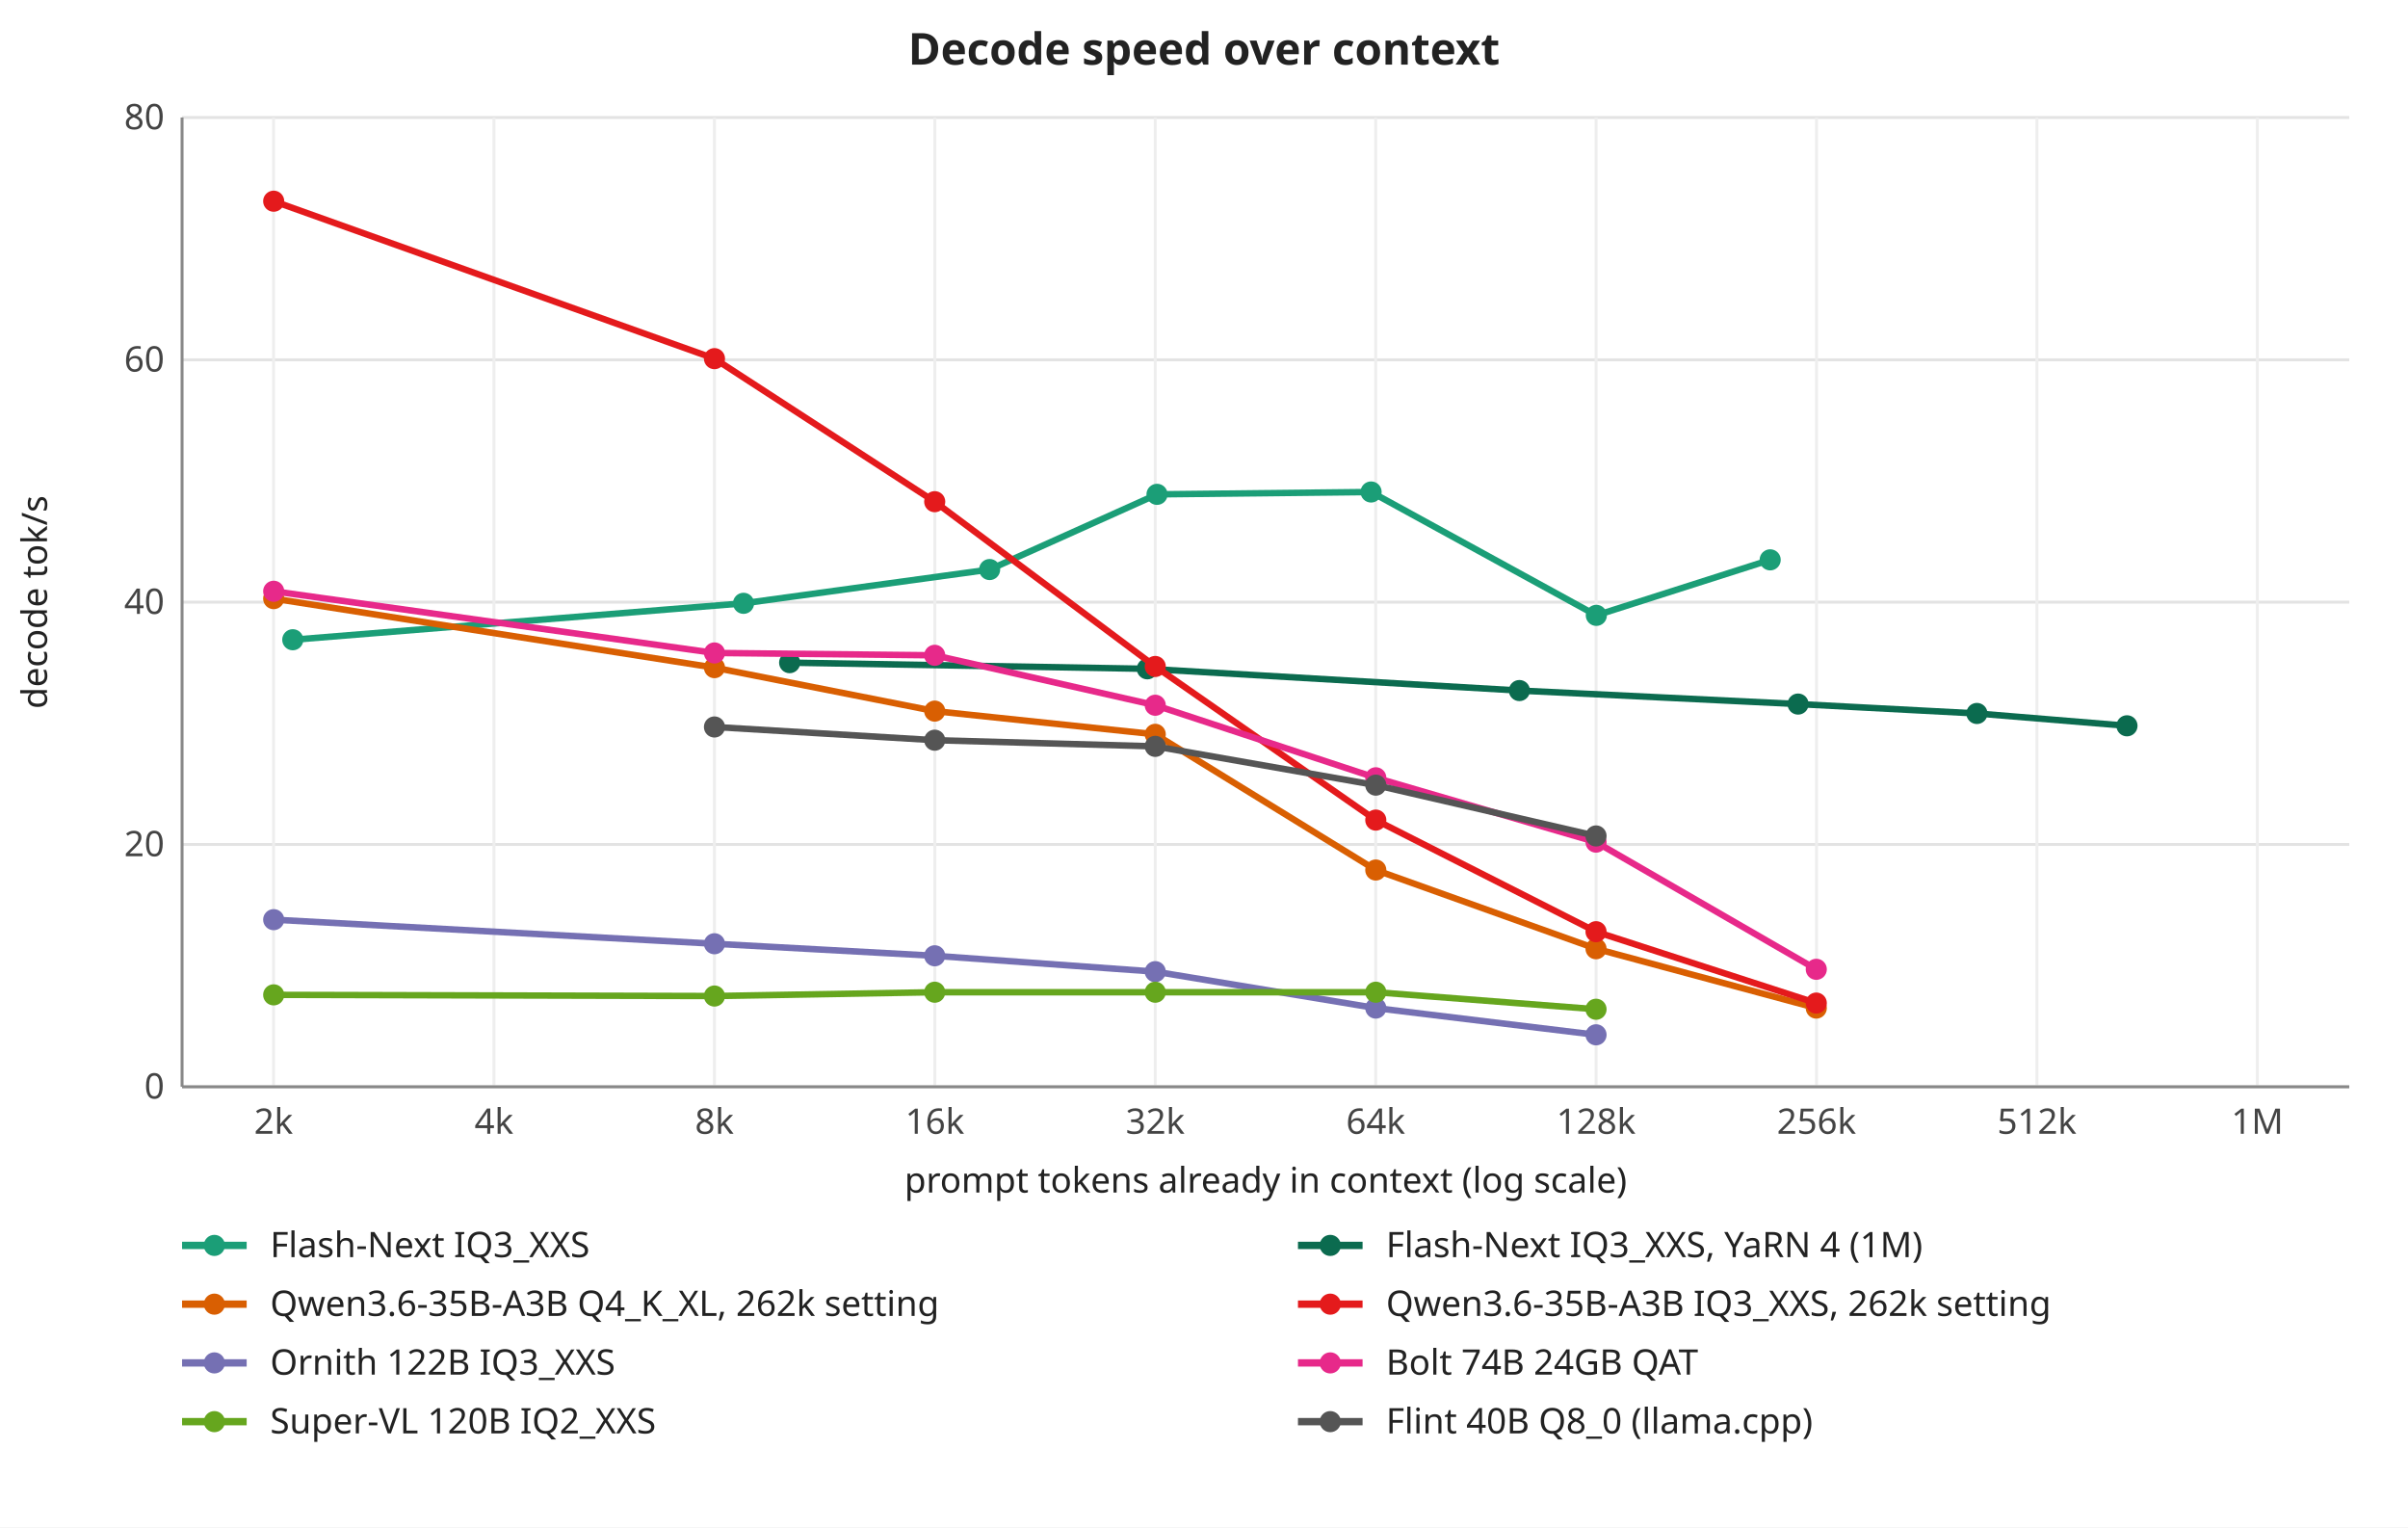
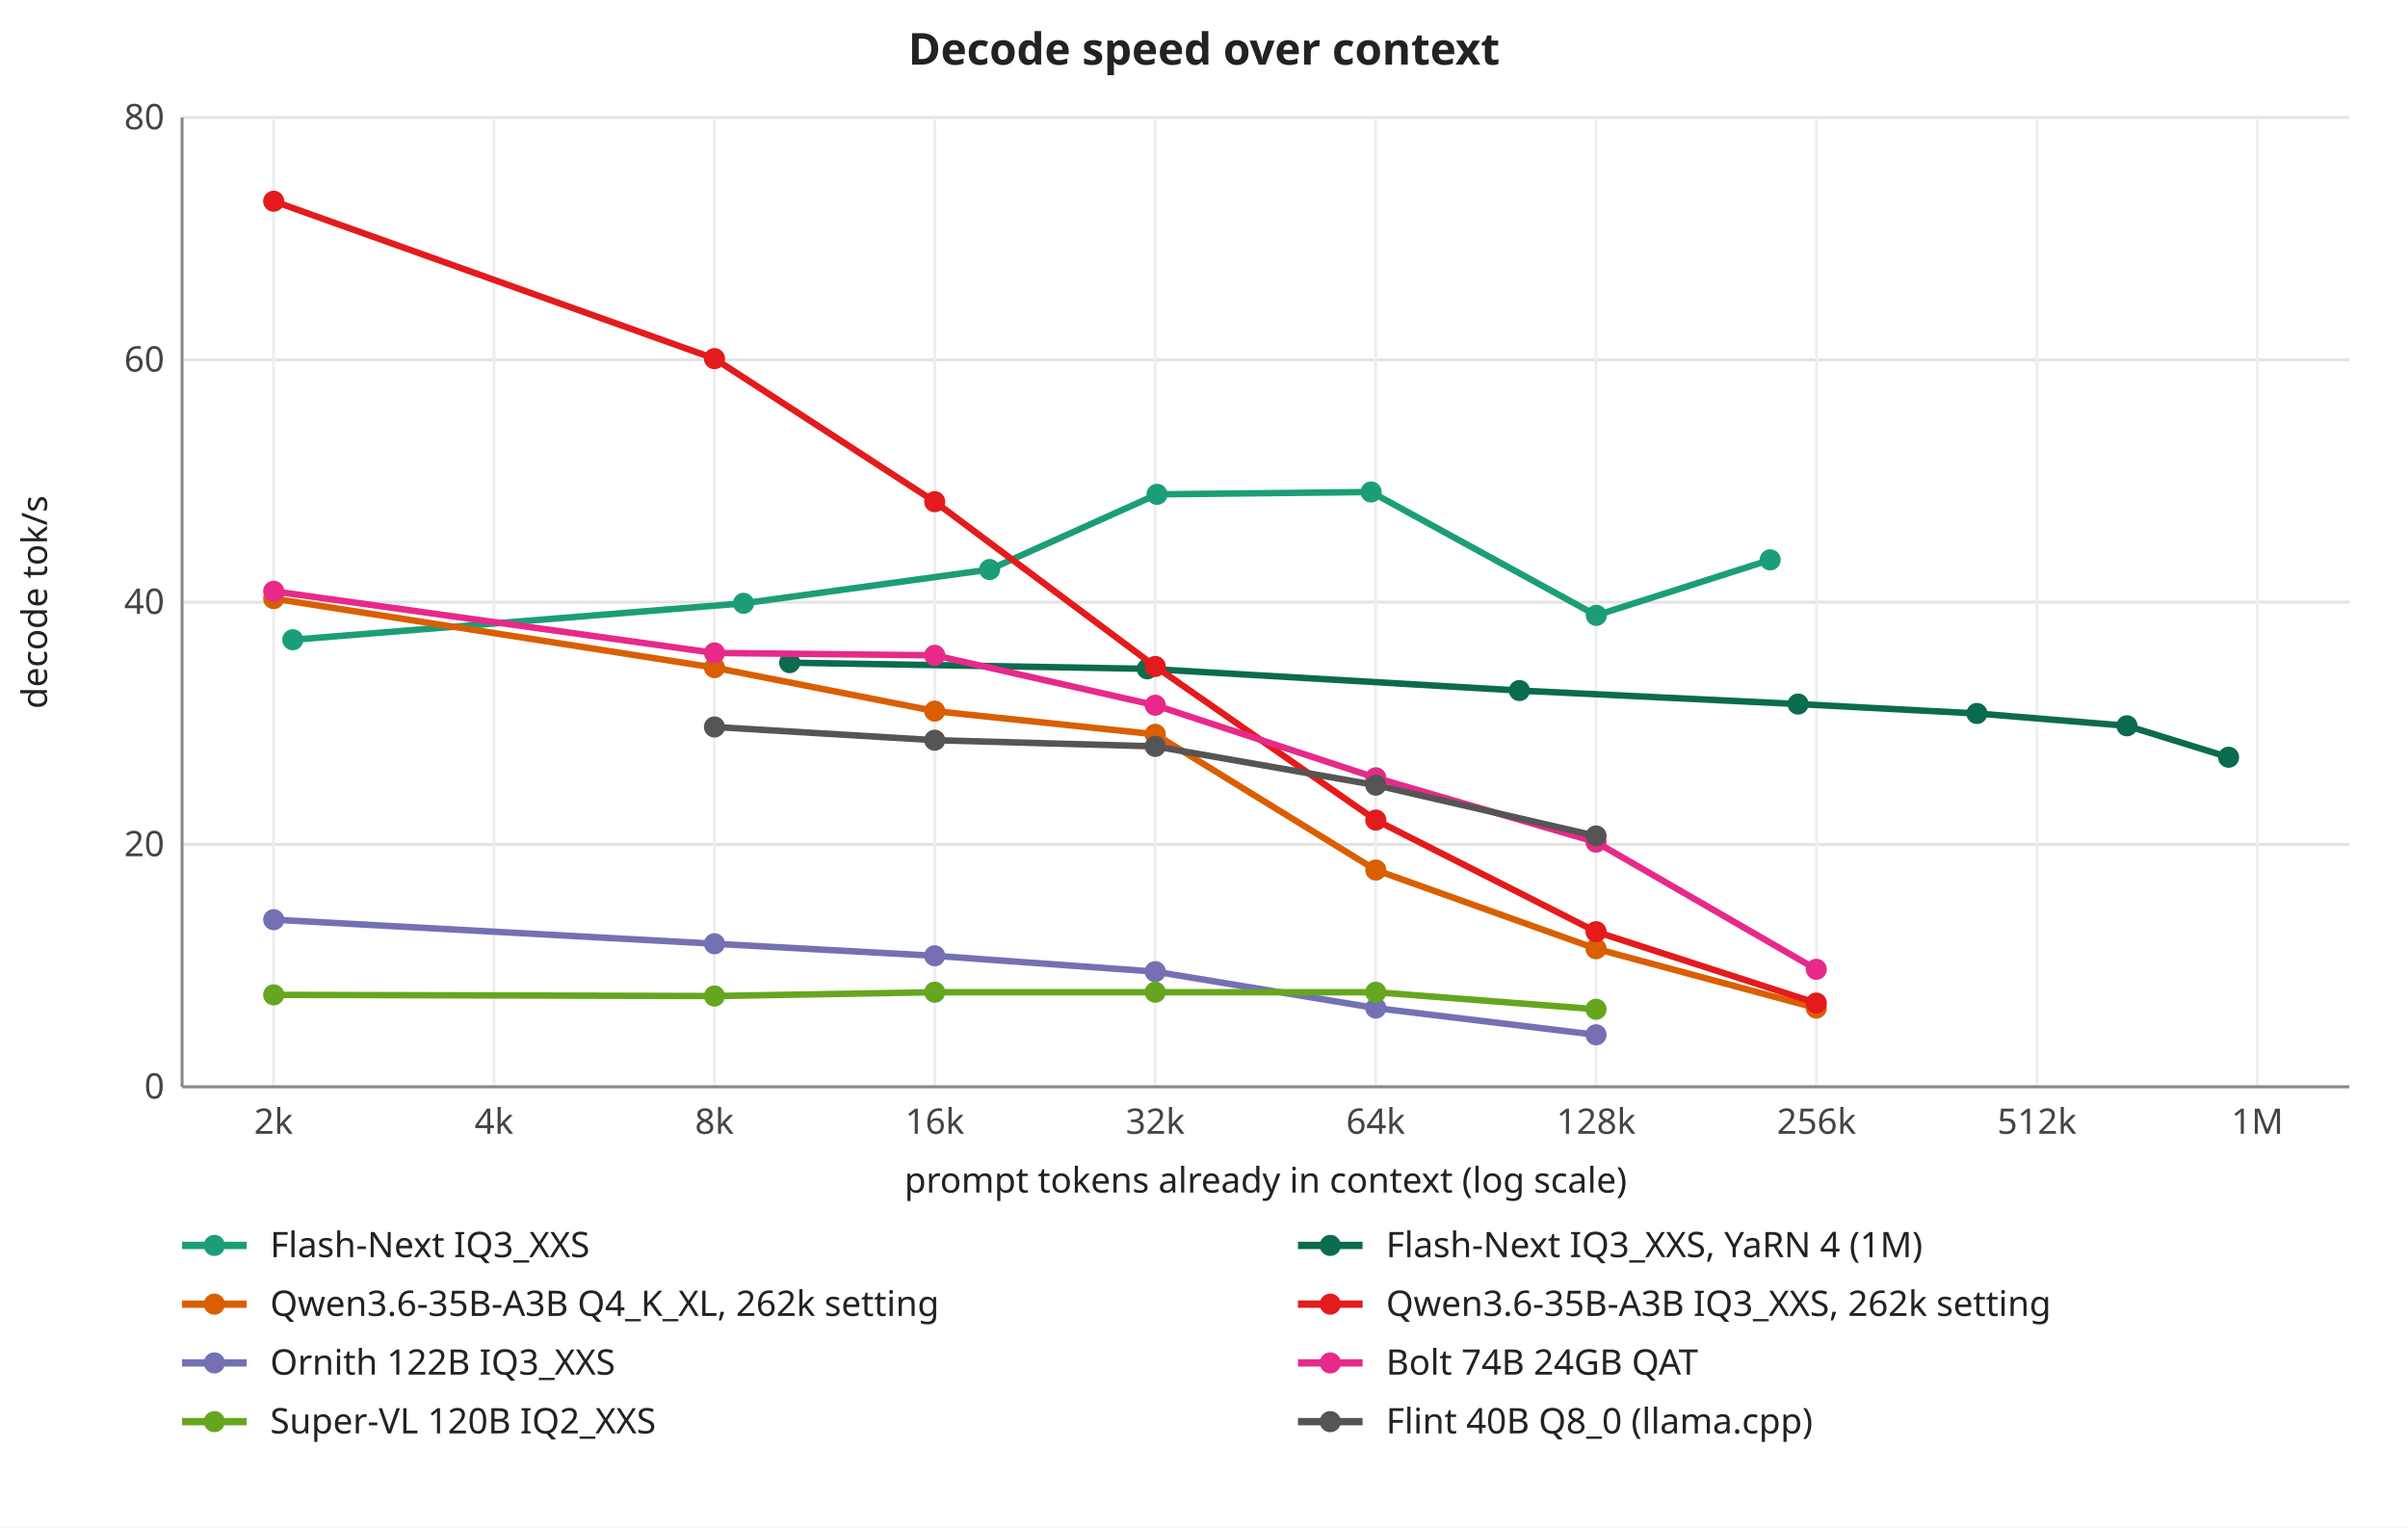
<svg xmlns="http://www.w3.org/2000/svg" viewBox="0 0 820 520" font-family="sans-serif" font-size="12">
  <rect width="820" height="520" fill="#ffffff" />
  <text x="410.0" y="22" text-anchor="middle" font-size="15" font-weight="bold" fill="#222">Decode speed over context</text>
  <line x1="62" x2="800" y1="370.0" y2="370.0" stroke="#e3e3e3" />
  <text x="56" y="374.0" text-anchor="end" fill="#444">0</text>
  <line x1="62" x2="800" y1="287.5" y2="287.5" stroke="#e3e3e3" />
  <text x="56" y="291.5" text-anchor="end" fill="#444">20</text>
  <line x1="62" x2="800" y1="205.0" y2="205.0" stroke="#e3e3e3" />
  <text x="56" y="209.0" text-anchor="end" fill="#444">40</text>
  <line x1="62" x2="800" y1="122.5" y2="122.5" stroke="#e3e3e3" />
  <text x="56" y="126.5" text-anchor="end" fill="#444">60</text>
  <line x1="62" x2="800" y1="40.0" y2="40.0" stroke="#e3e3e3" />
  <text x="56" y="44.0" text-anchor="end" fill="#444">80</text>
  <line x1="93.153" x2="93.153" y1="40" y2="370" stroke="#eee" />
  <text x="93.153" y="386" text-anchor="middle" fill="#444">2k</text>
  <line x1="168.214" x2="168.214" y1="40" y2="370" stroke="#eee" />
  <text x="168.214" y="386" text-anchor="middle" fill="#444">4k</text>
  <line x1="243.275" x2="243.275" y1="40" y2="370" stroke="#eee" />
  <text x="243.275" y="386" text-anchor="middle" fill="#444">8k</text>
  <line x1="318.335" x2="318.335" y1="40" y2="370" stroke="#eee" />
  <text x="318.335" y="386" text-anchor="middle" fill="#444">16k</text>
  <line x1="393.396" x2="393.396" y1="40" y2="370" stroke="#eee" />
  <text x="393.396" y="386" text-anchor="middle" fill="#444">32k</text>
  <line x1="468.457" x2="468.457" y1="40" y2="370" stroke="#eee" />
  <text x="468.457" y="386" text-anchor="middle" fill="#444">64k</text>
  <line x1="543.518" x2="543.518" y1="40" y2="370" stroke="#eee" />
  <text x="543.518" y="386" text-anchor="middle" fill="#444">128k</text>
  <line x1="618.578" x2="618.578" y1="40" y2="370" stroke="#eee" />
  <text x="618.578" y="386" text-anchor="middle" fill="#444">256k</text>
  <line x1="693.639" x2="693.639" y1="40" y2="370" stroke="#eee" />
  <text x="693.639" y="386" text-anchor="middle" fill="#444">512k</text>
  <line x1="768.7" x2="768.7" y1="40" y2="370" stroke="#eee" />
  <text x="768.7" y="386" text-anchor="middle" fill="#444">1M</text>
  <line x1="62" x2="62" y1="40" y2="370" stroke="#888" />
  <line x1="62" x2="800" y1="370" y2="370" stroke="#888" />
  <text x="431.0" y="406" text-anchor="middle" fill="#222">prompt tokens already in context (log scale)</text>
  <text transform="translate(16,205.0) rotate(-90)" text-anchor="middle" fill="#222">decode tok/s</text>
  <polyline fill="none" stroke="#1b9e77" stroke-width="2.2" points="99.7,217.8 253.2,205.4 337.0,193.9 394.0,168.3 466.9,167.5 543.6,209.5 602.8,190.6" />
  <circle cx="99.7" cy="217.8" r="3.6" fill="#1b9e77" />
  <circle cx="253.2" cy="205.4" r="3.6" fill="#1b9e77" />
  <circle cx="337.0" cy="193.9" r="3.6" fill="#1b9e77" />
  <circle cx="394.0" cy="168.3" r="3.6" fill="#1b9e77" />
  <circle cx="466.9" cy="167.5" r="3.6" fill="#1b9e77" />
  <circle cx="543.6" cy="209.5" r="3.6" fill="#1b9e77" />
  <circle cx="602.8" cy="190.6" r="3.6" fill="#1b9e77" />
-   <polyline fill="none" stroke="#0b6b4f" stroke-width="2.2" points="268.9,225.6 390.7,227.7 517.4,235.1 612.3,239.7 673.2,242.9 724.3,247.1" />
+   <polyline fill="none" stroke="#0b6b4f" stroke-width="2.2" points="268.9,225.6 390.7,227.7 517.4,235.1 612.3,239.7 673.2,242.9 724.3,247.1 758.9,257.8" />
  <circle cx="268.9" cy="225.6" r="3.6" fill="#0b6b4f" />
  <circle cx="390.7" cy="227.7" r="3.6" fill="#0b6b4f" />
  <circle cx="517.4" cy="235.1" r="3.6" fill="#0b6b4f" />
  <circle cx="612.3" cy="239.7" r="3.6" fill="#0b6b4f" />
  <circle cx="673.2" cy="242.9" r="3.6" fill="#0b6b4f" />
  <circle cx="724.3" cy="247.1" r="3.6" fill="#0b6b4f" />
+   <circle cx="758.9" cy="257.8" r="3.6" fill="#0b6b4f" />
  <polyline fill="none" stroke="#d95f02" stroke-width="2.2" points="93.2,203.8 243.3,227.3 318.3,242.1 393.4,250.0 468.5,296.2 543.5,323.0 618.5,343.2" />
  <circle cx="93.2" cy="203.8" r="3.6" fill="#d95f02" />
  <circle cx="243.3" cy="227.3" r="3.6" fill="#d95f02" />
  <circle cx="318.3" cy="242.1" r="3.6" fill="#d95f02" />
  <circle cx="393.4" cy="250.0" r="3.6" fill="#d95f02" />
  <circle cx="468.5" cy="296.2" r="3.6" fill="#d95f02" />
  <circle cx="543.5" cy="323.0" r="3.6" fill="#d95f02" />
  <circle cx="618.5" cy="343.2" r="3.6" fill="#d95f02" />
  <polyline fill="none" stroke="#e41a1c" stroke-width="2.2" points="93.2,68.5 243.3,122.1 318.3,170.8 393.4,226.9 468.5,279.2 543.5,317.2 618.5,341.5" />
  <circle cx="93.2" cy="68.5" r="3.6" fill="#e41a1c" />
  <circle cx="243.3" cy="122.1" r="3.6" fill="#e41a1c" />
  <circle cx="318.3" cy="170.8" r="3.6" fill="#e41a1c" />
  <circle cx="393.4" cy="226.9" r="3.6" fill="#e41a1c" />
  <circle cx="468.5" cy="279.2" r="3.6" fill="#e41a1c" />
  <circle cx="543.5" cy="317.2" r="3.6" fill="#e41a1c" />
  <circle cx="618.5" cy="341.5" r="3.6" fill="#e41a1c" />
  <polyline fill="none" stroke="#7570b3" stroke-width="2.2" points="93.2,313.1 243.3,321.3 318.3,325.4 393.4,330.8 468.5,343.2 543.5,352.3" />
  <circle cx="93.2" cy="313.1" r="3.6" fill="#7570b3" />
  <circle cx="243.3" cy="321.3" r="3.6" fill="#7570b3" />
  <circle cx="318.3" cy="325.4" r="3.6" fill="#7570b3" />
  <circle cx="393.4" cy="330.8" r="3.6" fill="#7570b3" />
  <circle cx="468.5" cy="343.2" r="3.6" fill="#7570b3" />
  <circle cx="543.5" cy="352.3" r="3.6" fill="#7570b3" />
  <polyline fill="none" stroke="#e7298a" stroke-width="2.2" points="93.2,201.3 243.3,222.3 318.3,223.1 393.4,240.1 468.5,264.8 543.5,286.7 618.5,330.0" />
  <circle cx="93.2" cy="201.3" r="3.6" fill="#e7298a" />
  <circle cx="243.3" cy="222.3" r="3.6" fill="#e7298a" />
  <circle cx="318.3" cy="223.1" r="3.6" fill="#e7298a" />
  <circle cx="393.4" cy="240.1" r="3.6" fill="#e7298a" />
  <circle cx="468.5" cy="264.8" r="3.6" fill="#e7298a" />
  <circle cx="543.5" cy="286.7" r="3.6" fill="#e7298a" />
  <circle cx="618.5" cy="330.0" r="3.6" fill="#e7298a" />
  <polyline fill="none" stroke="#66a61e" stroke-width="2.2" points="93.2,338.7 243.3,339.1 318.3,337.8 393.4,337.8 468.5,337.8 543.5,343.6" />
  <circle cx="93.2" cy="338.7" r="3.6" fill="#66a61e" />
  <circle cx="243.3" cy="339.1" r="3.6" fill="#66a61e" />
  <circle cx="318.3" cy="337.8" r="3.6" fill="#66a61e" />
  <circle cx="393.4" cy="337.8" r="3.6" fill="#66a61e" />
  <circle cx="468.5" cy="337.8" r="3.6" fill="#66a61e" />
  <circle cx="543.5" cy="343.6" r="3.6" fill="#66a61e" />
  <polyline fill="none" stroke="#555555" stroke-width="2.2" points="243.3,247.5 318.3,252.0 393.4,254.1 468.5,267.3 543.5,284.6" />
  <circle cx="243.3" cy="247.5" r="3.6" fill="#555555" />
  <circle cx="318.3" cy="252.0" r="3.6" fill="#555555" />
  <circle cx="393.4" cy="254.1" r="3.6" fill="#555555" />
  <circle cx="468.5" cy="267.3" r="3.6" fill="#555555" />
  <circle cx="543.5" cy="284.6" r="3.6" fill="#555555" />
  <line x1="62" x2="84" y1="424" y2="424" stroke="#1b9e77" stroke-width="2.5" />
  <circle cx="73" cy="424" r="3.6" fill="#1b9e77" />
  <text x="92" y="428" fill="#222">Flash-Next IQ3_XXS</text>
  <line x1="442" x2="464" y1="424" y2="424" stroke="#0b6b4f" stroke-width="2.5" />
  <circle cx="453" cy="424" r="3.6" fill="#0b6b4f" />
  <text x="472" y="428" fill="#222">Flash-Next IQ3_XXS, YaRN 4 (1M)</text>
  <line x1="62" x2="84" y1="444" y2="444" stroke="#d95f02" stroke-width="2.5" />
  <circle cx="73" cy="444" r="3.6" fill="#d95f02" />
  <text x="92" y="448" fill="#222">Qwen3.6-35B-A3B Q4_K_XL, 262k setting</text>
  <line x1="442" x2="464" y1="444" y2="444" stroke="#e41a1c" stroke-width="2.5" />
  <circle cx="453" cy="444" r="3.6" fill="#e41a1c" />
  <text x="472" y="448" fill="#222">Qwen3.6-35B-A3B IQ3_XXS, 262k setting</text>
  <line x1="62" x2="84" y1="464" y2="464" stroke="#7570b3" stroke-width="2.5" />
  <circle cx="73" cy="464" r="3.6" fill="#7570b3" />
  <text x="92" y="468" fill="#222">Ornith 122B IQ3_XXS</text>
  <line x1="442" x2="464" y1="464" y2="464" stroke="#e7298a" stroke-width="2.5" />
  <circle cx="453" cy="464" r="3.6" fill="#e7298a" />
  <text x="472" y="468" fill="#222">Bolt 74B 24GB QAT</text>
  <line x1="62" x2="84" y1="484" y2="484" stroke="#66a61e" stroke-width="2.5" />
  <circle cx="73" cy="484" r="3.6" fill="#66a61e" />
  <text x="92" y="488" fill="#222">Super-VL 120B IQ2_XXS</text>
  <line x1="442" x2="464" y1="484" y2="484" stroke="#555555" stroke-width="2.5" />
  <circle cx="453" cy="484" r="3.6" fill="#555555" />
  <text x="472" y="488" fill="#222">Flint 40B Q8_0 (llama.cpp)</text>
</svg>
